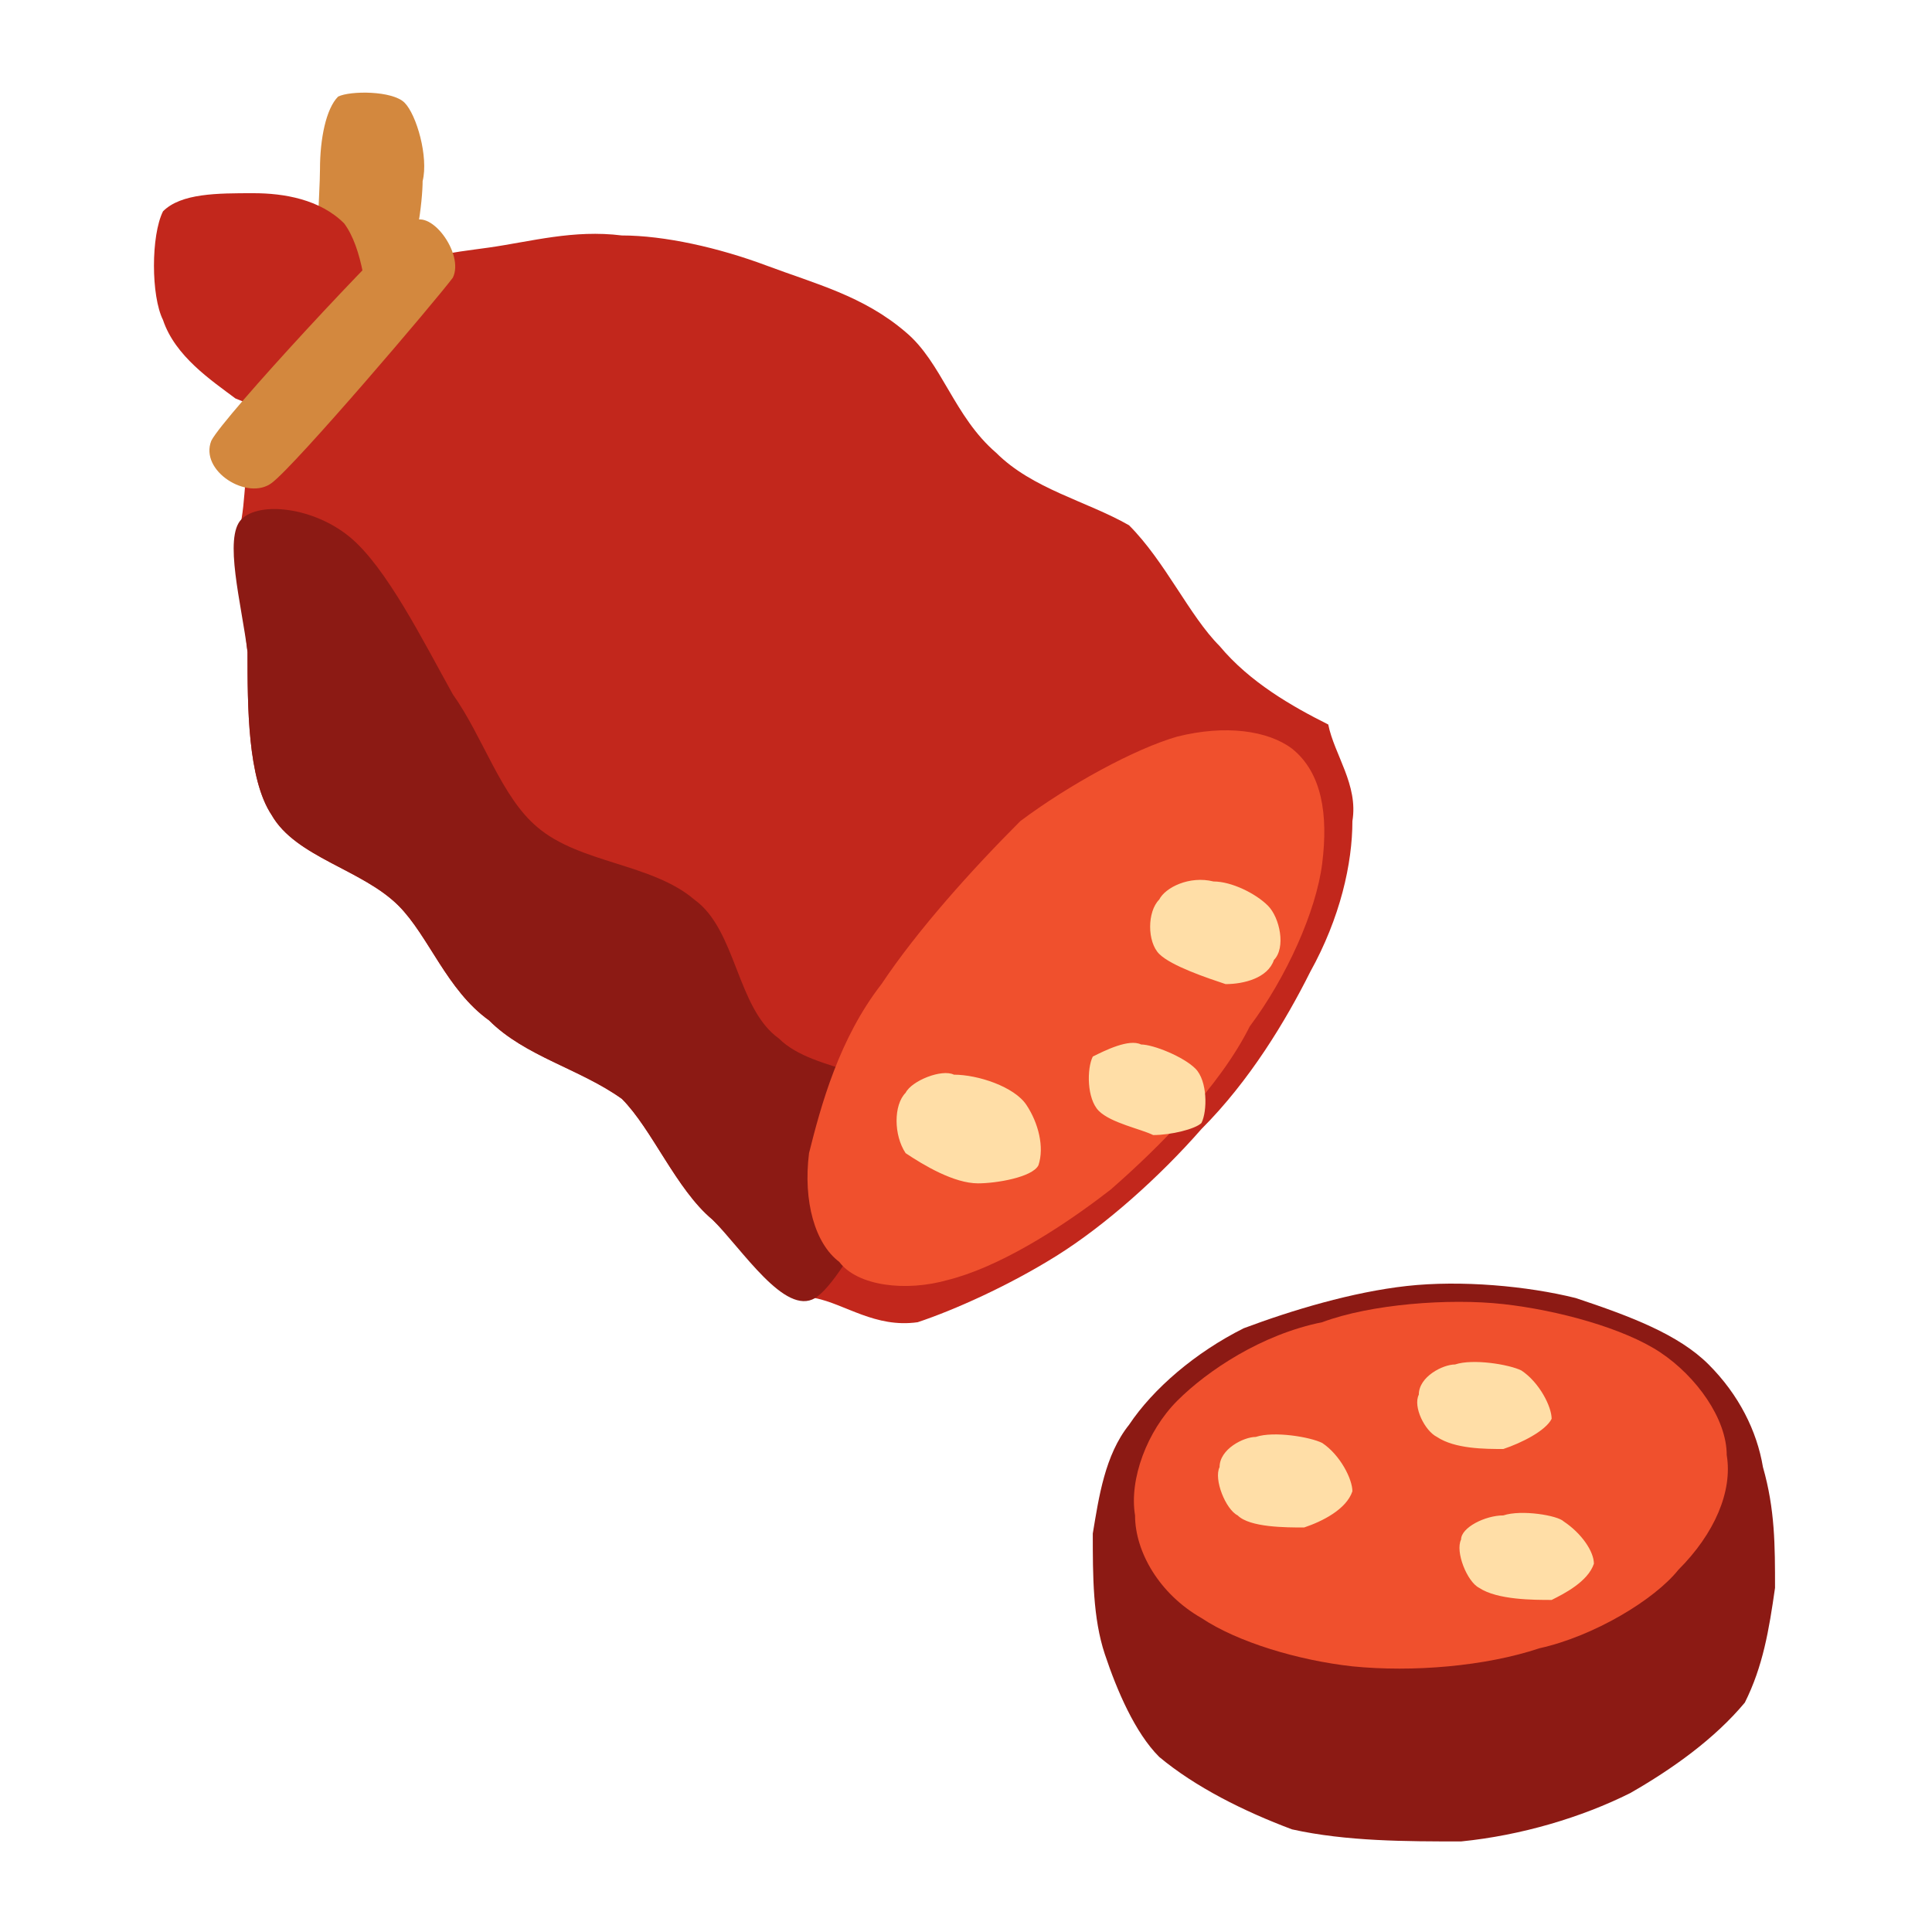
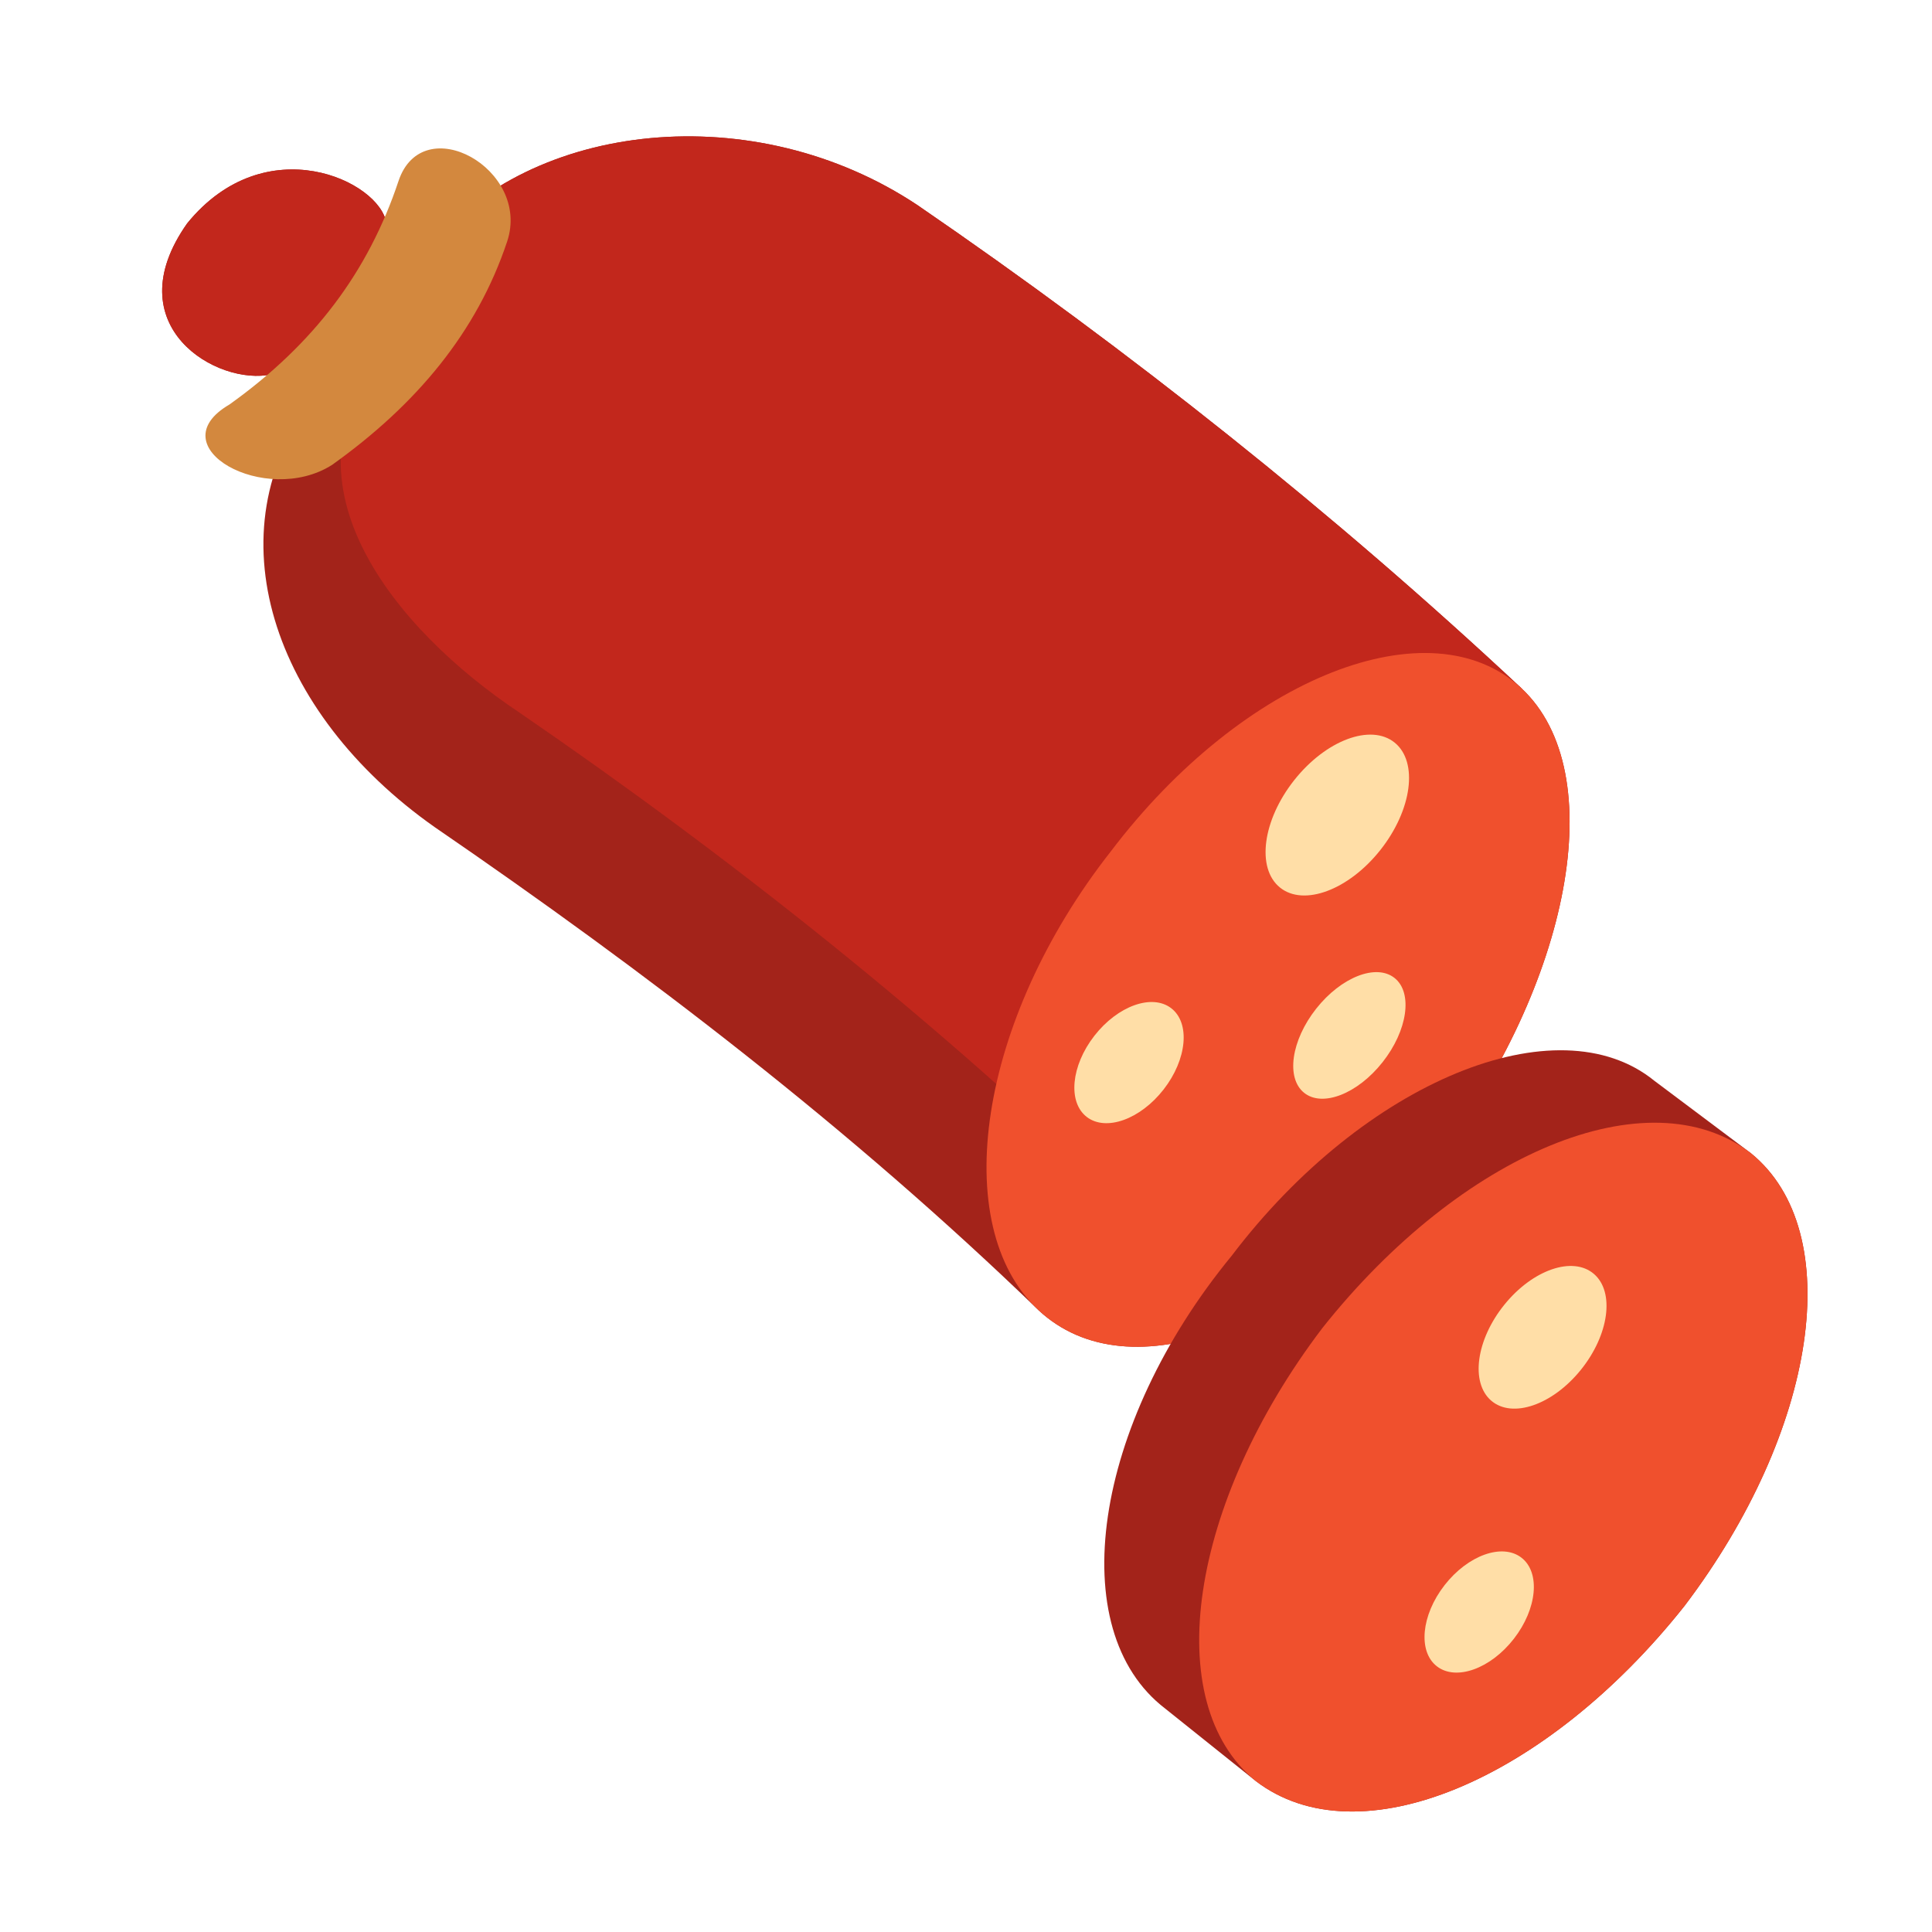
<svg xmlns="http://www.w3.org/2000/svg" viewBox="0 0 32 32">
  <g fill="none">
-     <path fill="#D3883E" d="M6.6 4.6C6.9 4.3 7 3.3 7 3C7.1 2.6 6.9 1.9 6.7 1.7C6.5 1.5 5.8 1.5 5.6 1.6C5.4 1.8 5.3 2.3 5.3 2.8C5.3 3.2 5.2 4.4 5.3 4.7C5.5 4.9 6.3 4.8 6.6 4.6Z" />
-     <path fill="#C2271C" d="M5.4 6.9C5.1 7.1 4.4 6.8 3.9 6.6C3.5 6.3 2.9 5.9 2.7 5.3C2.5 4.9 2.5 3.9 2.7 3.5C3 3.2 3.6 3.2 4.2 3.2C4.7 3.2 5.3 3.3 5.7 3.7C6 4.1 6.1 4.9 6.1 5.5C6 6 5.8 6.7 5.4 6.9Z" />
-     <path fill="#C2271C" d="M4.4 6.9C4 7.6 4.1 8 4 8.6C4 9.2 4 10 4.1 10.8C4.1 11.7 4.1 12.9 4.5 13.5C4.9 14.2 6 14.4 6.6 15C7.1 15.5 7.4 16.4 8.1 16.9C8.7 17.5 9.6 17.7 10.3 18.2C10.8 18.7 11.2 19.7 11.8 20.2C12.3 20.7 13 21.1 13.5 21.5C14 21.6 14.5 22 15.2 21.9C15.8 21.7 16.7 21.3 17.5 20.8C18.3 20.3 19.2 19.5 19.9 18.7C20.7 17.9 21.3 16.9 21.7 16.1C22.2 15.2 22.4 14.3 22.4 13.6C22.5 13 22.1 12.5 22 12C21.4 11.7 20.7 11.3 20.2 10.7C19.7 10.2 19.3 9.3 18.7 8.7C18 8.3 17.1 8.1 16.5 7.5C15.8 6.9 15.6 6 15 5.5C14.3 4.9 13.5 4.7 12.7 4.4C11.9 4.1 11 3.9 10.3 3.9C9.5 3.8 8.8 4 8.1 4.1C7.4 4.2 7 4.2 6.5 4.7C5.8 5.1 4.9 6.3 4.4 6.9Z" />
-     <path fill="#8C1A14" d="M4 8.6C3.7 8.9 4 10 4.1 10.8C4.1 11.7 4.1 12.9 4.5 13.5C4.9 14.2 6 14.4 6.6 15C7.1 15.5 7.4 16.4 8.1 16.9C8.7 17.5 9.6 17.7 10.3 18.2C10.8 18.7 11.2 19.7 11.8 20.2C12.3 20.7 13 21.8 13.5 21.5C14 21.2 15.1 19 15 18.4C14.9 17.7 13.5 17.8 12.9 17.2C12.2 16.7 12.2 15.4 11.5 14.9C10.8 14.3 9.6 14.3 8.9 13.7C8.3 13.2 8 12.2 7.5 11.5C7 10.6 6.4 9.4 5.8 8.9C5.2 8.4 4.3 8.3 4 8.6Z" />
-     <path fill="#F0502D" d="M13.9 20.9C14.2 21.3 15 21.4 15.7 21.2C16.5 21 17.5 20.4 18.4 19.7C19.2 19 20.2 18 20.7 17C21.3 16.2 21.8 15.1 21.9 14.3C22 13.5 21.9 12.8 21.4 12.4C21 12.1 20.3 12 19.5 12.2C18.8 12.4 17.7 13 16.9 13.6C16.1 14.4 15.2 15.4 14.6 16.3C13.9 17.2 13.6 18.3 13.4 19.1C13.3 19.9 13.5 20.6 13.9 20.9Z" />
-     <path fill="#D3883E" d="M3.5 7.3C3.3 7.8 4.1 8.3 4.5 8C4.9 7.7 7.2 5 7.5 4.6C7.7 4.2 7.1 3.4 6.8 3.7C6.4 4 3.7 6.9 3.5 7.3Z" />
-     <path fill="#8C1A14" d="M18.1 25.4C18.2 24.8 18.3 24.1 18.7 23.6C19.1 23 19.8 22.4 20.6 22C21.4 21.7 22.4 21.4 23.3 21.3C24.2 21.2 25.3 21.3 26.1 21.5C27 21.8 27.8 22.1 28.3 22.6C28.8 23.1 29.1 23.7 29.2 24.3C29.4 25 29.4 25.6 29.4 26.3C29.3 27 29.2 27.6 28.9 28.2C28.4 28.8 27.7 29.3 27 29.7C26.2 30.1 25.2 30.4 24.2 30.5C23.3 30.5 22.3 30.5 21.4 30.3C20.6 30 19.8 29.6 19.2 29.1C18.8 28.7 18.5 28 18.3 27.4C18.1 26.8 18.1 26.1 18.1 25.4Z" />
-     <path fill="#F0502D" d="M28.6 24.1C28.7 24.7 28.4 25.4 27.8 26C27.4 26.5 26.4 27.1 25.5 27.3C24.6 27.6 23.4 27.7 22.4 27.6C21.5 27.5 20.5 27.2 19.9 26.8C19.2 26.4 18.8 25.7 18.8 25.1C18.7 24.5 19 23.7 19.5 23.2C20 22.7 20.9 22.1 21.9 21.9C22.7 21.6 24 21.5 24.9 21.6C25.8 21.7 26.9 22 27.5 22.4C28.1 22.8 28.6 23.5 28.6 24.1Z" />
-     <path fill="#FFDEA7" d="M17.2 19.3C17.1 19.5 16.5 19.6 16.2 19.6C15.8 19.6 15.3 19.3 15 19.1C14.8 18.8 14.8 18.3 15 18.1C15.1 17.9 15.6 17.7 15.8 17.8C16.2 17.8 16.8 18 17 18.3C17.2 18.6 17.3 19 17.2 19.3ZM21.1 15.9C21 16.2 20.6 16.3 20.3 16.3C20 16.2 19.4 16 19.2 15.8C19 15.6 19 15.1 19.2 14.9C19.3 14.7 19.7 14.5 20.1 14.6C20.4 14.6 20.8 14.8 21 15C21.2 15.2 21.3 15.7 21.1 15.9ZM19.9 18.6C19.8 18.7 19.4 18.8 19.1 18.8C18.9 18.7 18.4 18.6 18.2 18.4C18 18.2 18 17.7 18.1 17.5C18.3 17.4 18.7 17.2 18.9 17.3C19.1 17.3 19.6 17.5 19.8 17.7C20 17.9 20 18.4 19.9 18.6ZM22.4 24.7C22.3 25 21.9 25.2 21.6 25.3C21.3 25.3 20.7 25.3 20.5 25.1C20.3 25 20.1 24.5 20.2 24.3C20.2 24 20.6 23.8 20.8 23.8C21.1 23.7 21.7 23.8 21.9 23.9C22.2 24.1 22.4 24.5 22.4 24.7ZM25.7 23.5C25.6 23.7 25.2 23.9 24.9 24C24.6 24 24.1 24 23.8 23.8C23.6 23.7 23.4 23.3 23.5 23.1C23.5 22.8 23.9 22.6 24.1 22.6C24.4 22.5 25 22.6 25.2 22.7C25.5 22.9 25.7 23.3 25.7 23.5ZM26.4 25.9C26.3 26.2 25.9 26.4 25.7 26.5C25.4 26.5 24.8 26.5 24.5 26.3C24.3 26.2 24.1 25.7 24.2 25.5C24.2 25.3 24.6 25.1 24.9 25.1C25.2 25 25.8 25.1 25.9 25.2C26.2 25.4 26.4 25.7 26.4 25.9Z" />
+     <path fill="#A3231A" d="M25.2 11.4C26.7 12.8 26 16.3 23.8 19.2C21.6 22 18.7 23.1 17.2 21.7C14.1 18.7 10.7 16.1 7.2 13.7C4.5 11.8 3.5 8.8 5.2 6.6L4.5 6.2C3.6 6.4 1.9 5.4 3.1 3.7C4.4 2.1 6.3 3 6.4 3.7L7.1 4.1C8.8 2 12.5 1.6 15.2 3.4C18.7 5.8 22.1 8.5 25.2 11.4Z" />
+     <path fill="#C2271C" d="M25.2 11.4L18.6 19.9C15.5 16.9 12.1 14.2 8.6 11.8C6.5 10.4 4.6 8 6.3 5.9L4.5 6.2C3.6 6.4 1.9 5.4 3.1 3.7C4.4 2.1 6.3 3 6.4 3.7L7.1 4.1C8.8 2 12.5 1.6 15.2 3.4C18.7 5.8 22.1 8.5 25.2 11.4Z" />
+     <path fill="#F0502D" d="M25.2 11.4C26.7 12.8 26 16.3 23.8 19.2C21.6 22 18.7 23.1 17.2 21.7C15.7 20.3 16.2 16.9 18.4 14.1C20.6 11.2 23.7 10 25.2 11.4Z" />
+     <path fill="#A3231A" d="M29 19.1C30.6 20.4 30.1 23.7 27.9 26.6C25.6 29.5 22.5 30.8 20.8 29.5L19.3 28.3C17.6 27 18.1 23.6 20.4 20.8C22.6 17.9 25.8 16.6 27.4 17.9Z" />
+     <path fill="#F0502D" d="M29 19.1C30.6 20.4 30.1 23.7 27.9 26.6C25.6 29.5 22.5 30.8 20.8 29.5C19.2 28.2 19.7 24.9 21.9 22C24.2 19.1 27.3 17.8 29 19.1Z" />
+     <path fill="#FFDEA7" d="M21.2 14.7A1.5 0.9 -52 0 1 23.1 12.3A1.5 0.9 -52 0 1 21.2 14.7ZM21.6 18.1A1.2 0.7 -52 0 1 23.1 16.2A1.2 0.7 -52 0 1 21.6 18.1ZM18 18.5A1.1 0.7 -52 0 1 19.4 16.7A1.1 0.7 -52 0 1 18 18.5ZM24.7 23.2A1.3 0.8 -52 0 1 26.4 21.1A1.3 0.8 -52 0 1 24.7 23.2ZM23.8 27.6A1.1 0.7 -52 0 1 25.2 25.8A1.1 0.7 -52 0 1 23.8 27.6Z" />
+     <path fill="#D3883E" d="M6.6 3C7 1.8 8.8 2.8 8.4 4C7.9 5.5 6.9 6.7 5.5 7.7C4.4 8.4 2.6 7.4 3.8 6.7C5.2 5.7 6.1 4.5 6.6 3Z" />
  </g>
</svg>
